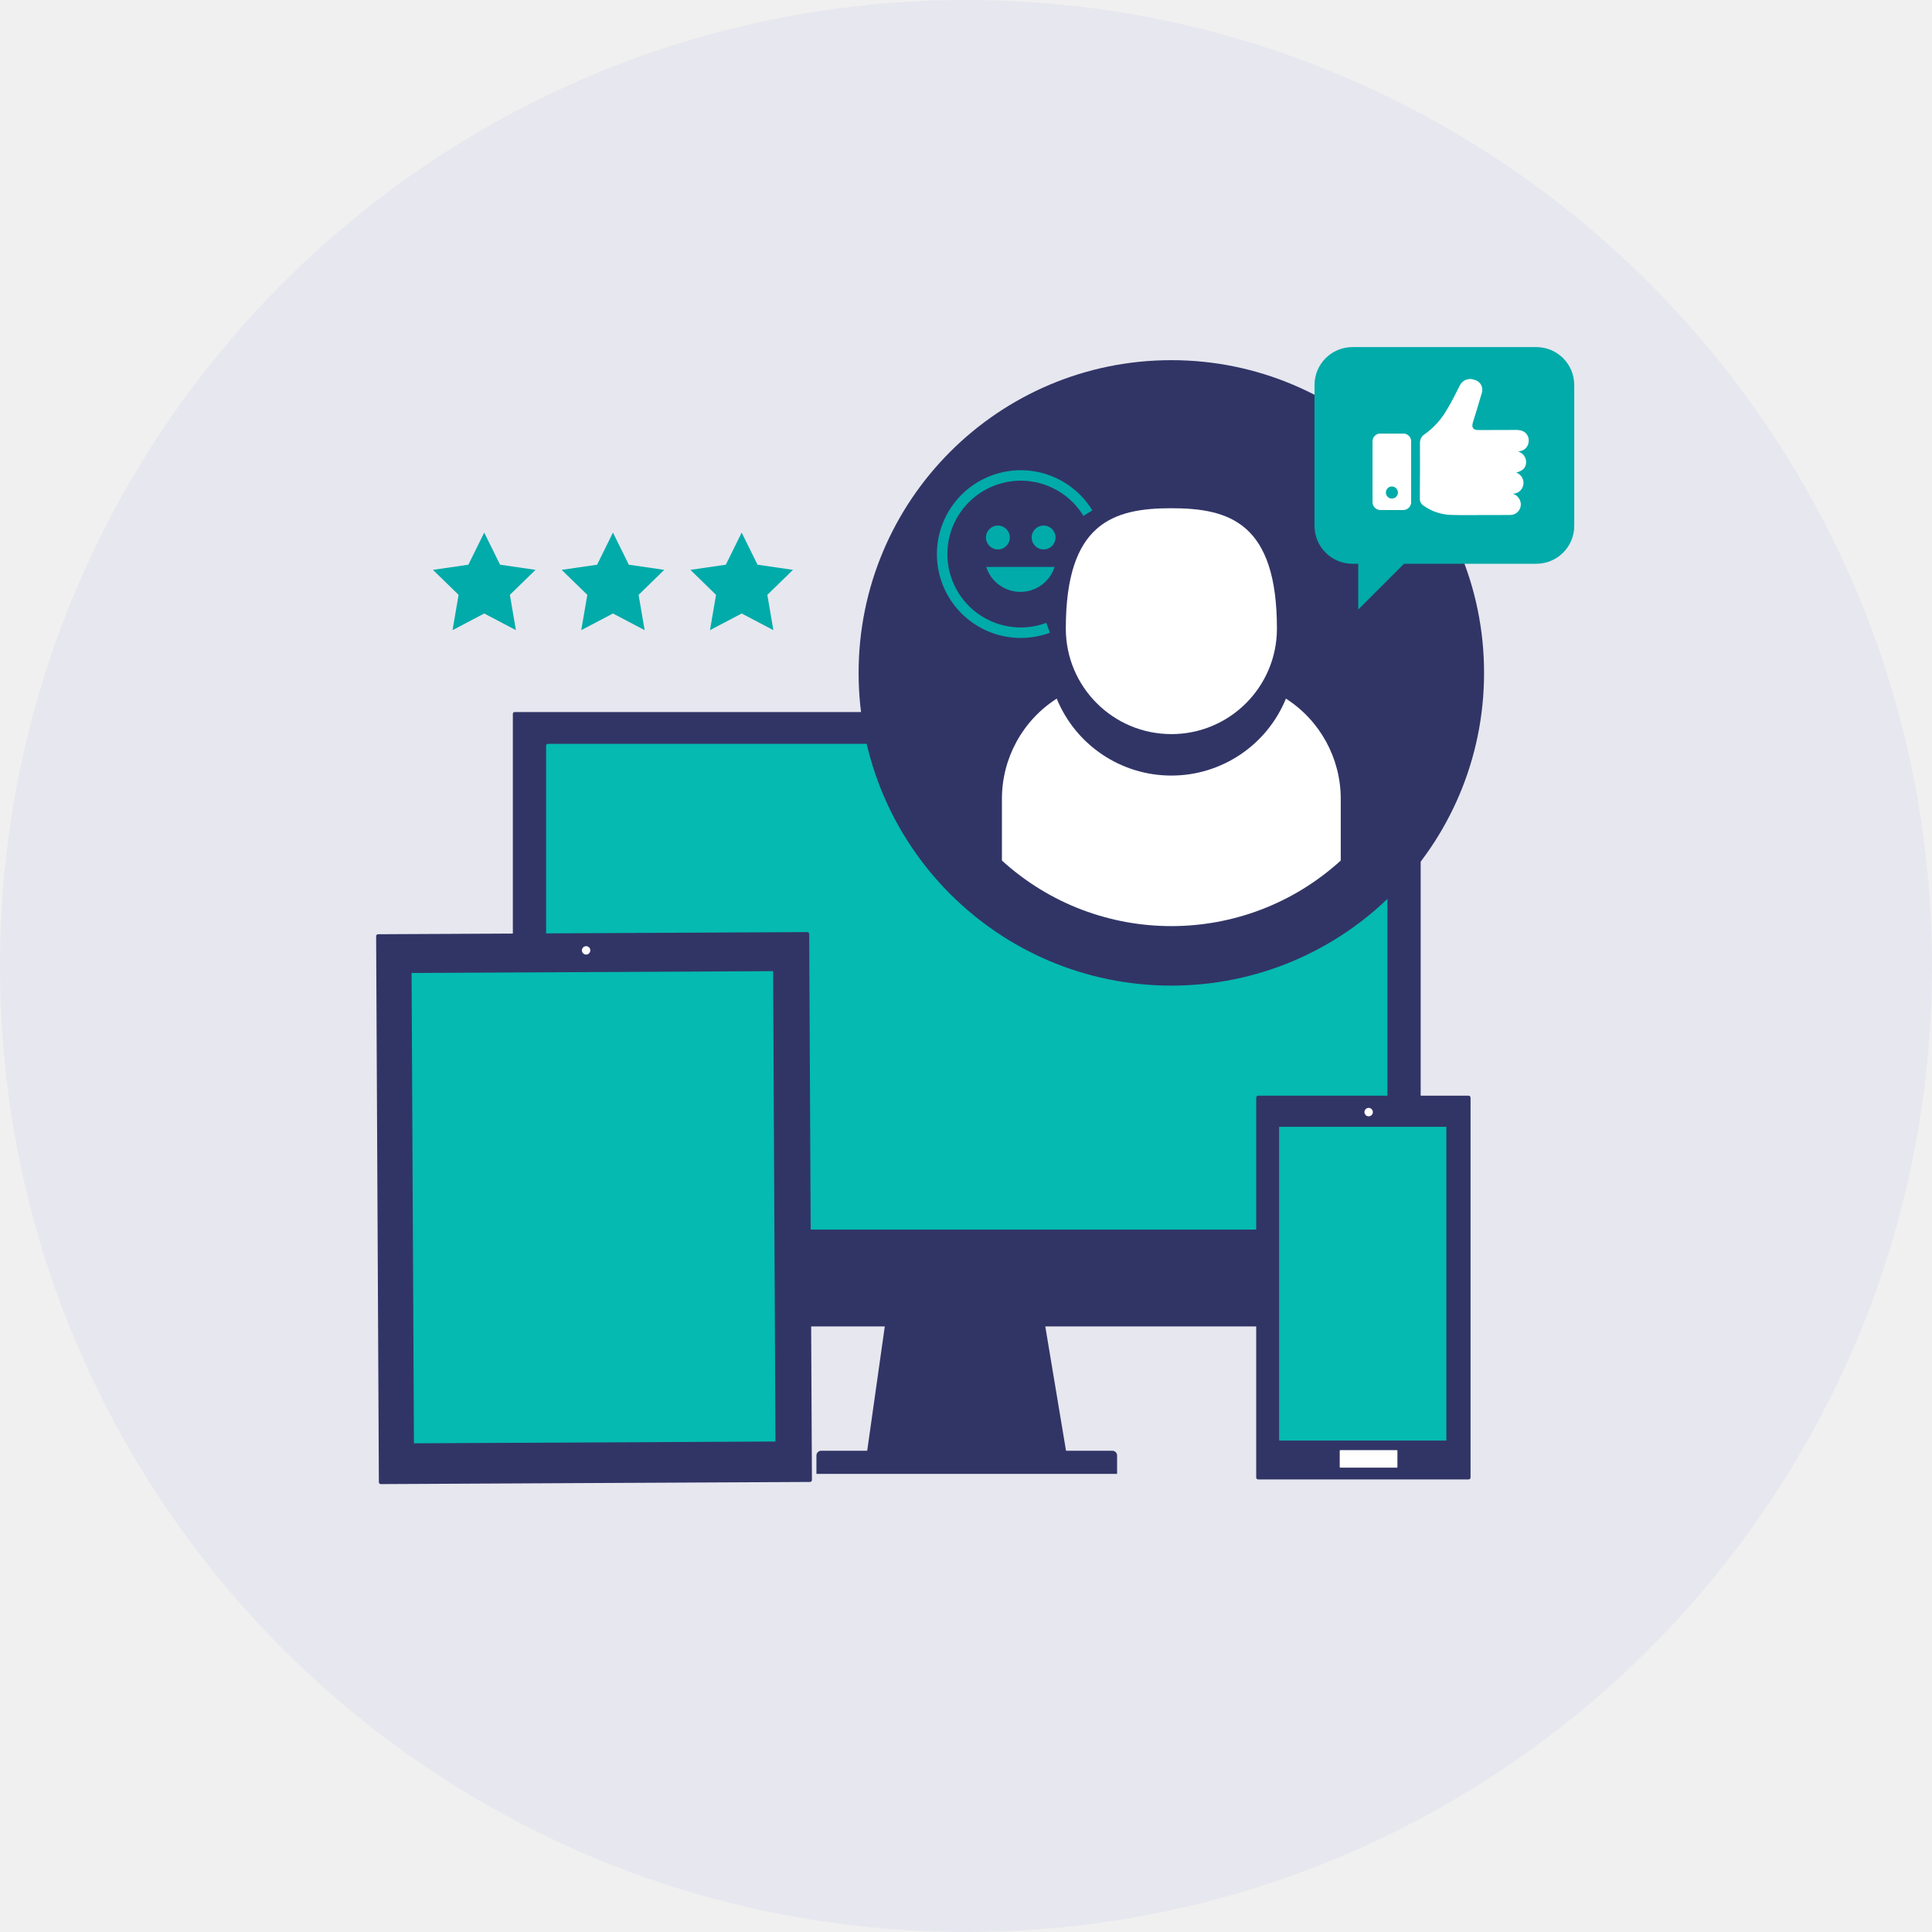
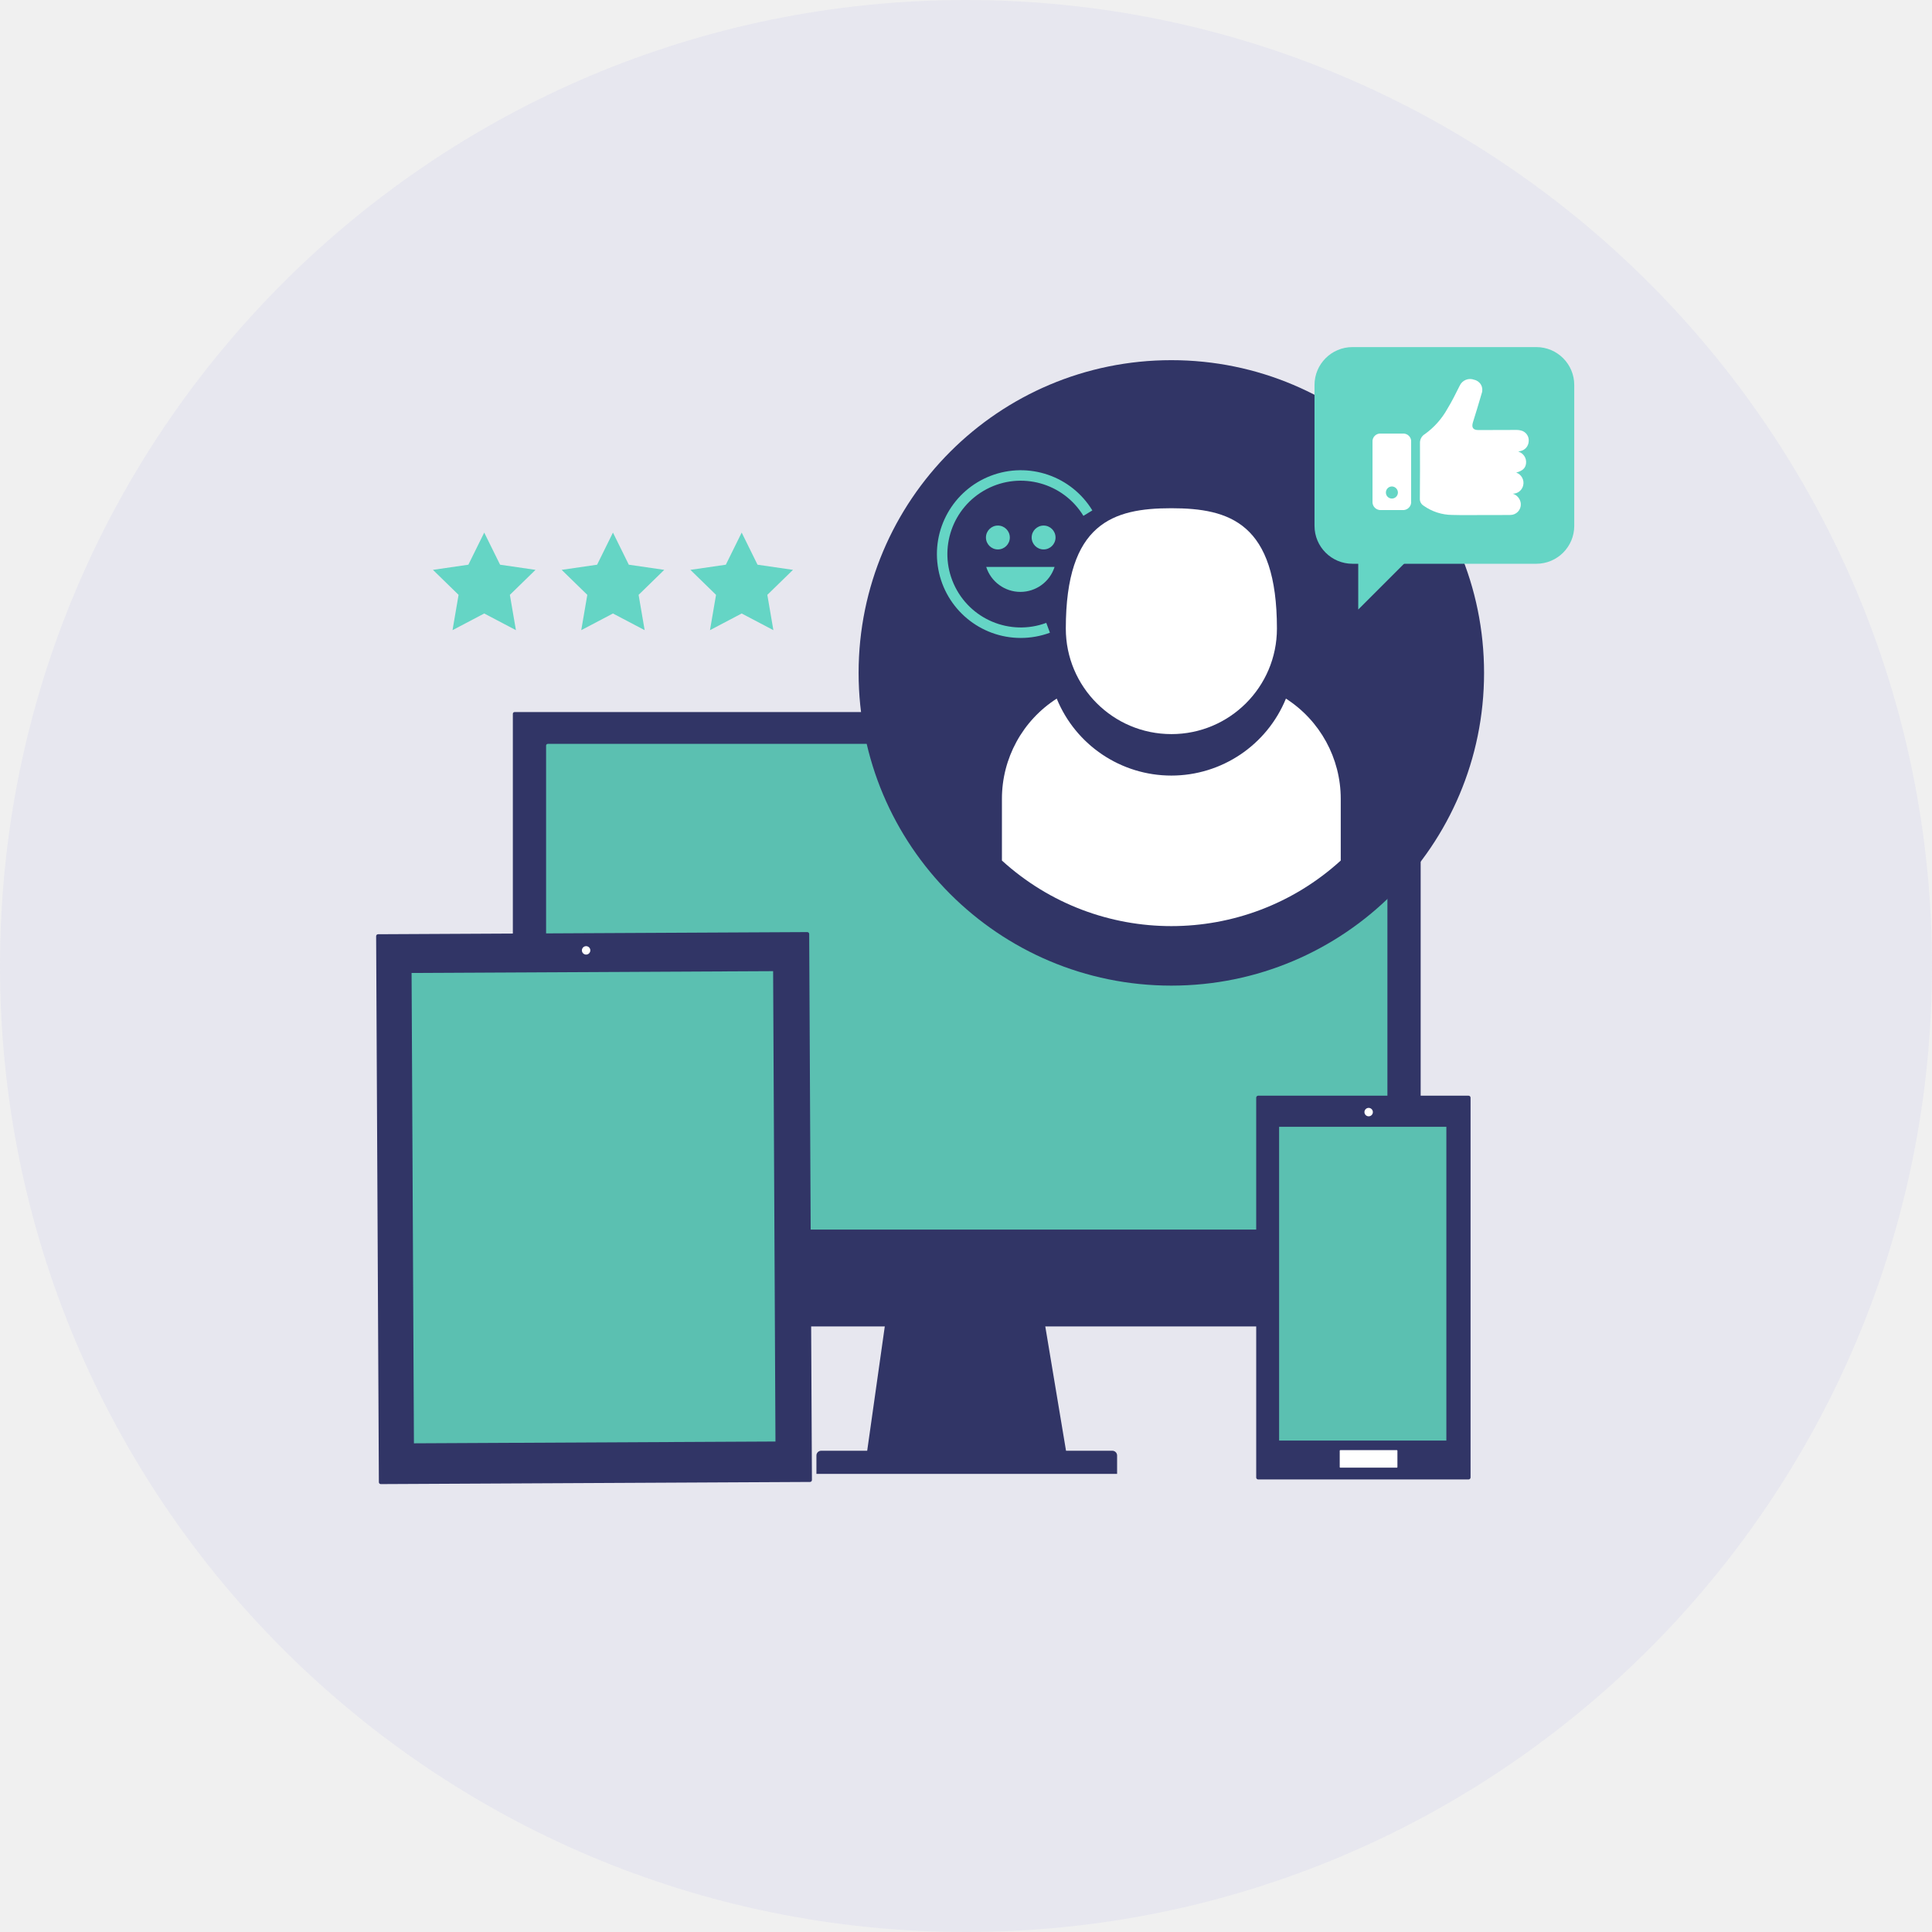
<svg xmlns="http://www.w3.org/2000/svg" width="407.61" height="407.613" viewBox="0 0 407.61 407.613">
  <g id="PICTO" transform="translate(-625.489 -437.933)">
    <path id="Tracé_17533" data-name="Tracé 17533" d="M829.3,437.933c112.558,0,203.8,91.249,203.8,203.807S941.85,845.546,829.3,845.546,625.489,754.3,625.489,641.739,716.738,437.933,829.3,437.933Z" transform="translate(0 0)" fill="#e7e7ef" />
    <g id="Groupe_1961" data-name="Groupe 1961" transform="translate(704.844 588.165)">
      <g id="Groupe_1958" data-name="Groupe 1958" transform="translate(28.846)">
        <path id="Tracé_17532" data-name="Tracé 17532" d="M722.112,560.411h-42.7l6.3-44.529h28.973Z" transform="translate(-604.997 -402.122)" fill="#313566" />
        <rect id="Rectangle_647" data-name="Rectangle 647" width="191.53" height="129.619" rx="0.362" fill="#313566" />
-         <rect id="Rectangle_648" data-name="Rectangle 648" width="177.501" height="102.475" rx="0.362" transform="translate(7.014 6.71)" fill="#04bab1" />
+         <rect id="Rectangle_648" data-name="Rectangle 648" width="177.501" height="102.475" rx="0.362" transform="translate(7.014 6.71)" fill="#5bc0b1" />
        <path id="Rectangle_649" data-name="Rectangle 649" d="M677.351,528.309H738.78a1.006,1.006,0,0,1,1.006,1.006h0v3.874H676.349v-3.874A1,1,0,0,1,677.351,528.309Z" transform="translate(-612.301 -372.462)" fill="#313566" />
      </g>
      <rect id="Rectangle_650" data-name="Rectangle 650" width="91.367" height="116.009" rx="0.404" transform="matrix(1, -0.005, 0.005, 1, 0, 46.875)" fill="#313566" />
-       <rect id="Rectangle_651" data-name="Rectangle 651" width="76.279" height="99.237" transform="translate(7.48 55.043) rotate(-0.286)" fill="#04bab1" />
+       <rect id="Rectangle_651" data-name="Rectangle 651" width="76.279" height="99.237" transform="translate(7.48 55.043) rotate(-0.286)" fill="#5bc0b1" />
      <g id="Groupe_1960" data-name="Groupe 1960" transform="translate(43.413 49.388)">
        <g id="Groupe_1959" data-name="Groupe 1959" transform="translate(142.265 31.549)">
          <rect id="Rectangle_652" data-name="Rectangle 652" width="45.225" height="80.967" rx="0.422" fill="#313566" />
-           <rect id="Rectangle_653" data-name="Rectangle 653" width="35.286" height="66.197" transform="translate(4.833 6.565)" fill="#04bab1" />
+           <rect id="Rectangle_653" data-name="Rectangle 653" width="35.286" height="66.197" transform="translate(4.833 6.565)" fill="#5bc0b1" />
        </g>
        <circle id="Ellipse_95" data-name="Ellipse 95" cx="0.889" cy="0.889" r="0.889" transform="translate(165.101 34.122)" fill="#fff" />
        <circle id="Ellipse_96" data-name="Ellipse 96" cx="0.889" cy="0.889" r="0.889" fill="#fff" />
        <rect id="Rectangle_654" data-name="Rectangle 654" width="12.172" height="3.693" rx="0.112" transform="translate(159.887 106.334)" fill="#fff" />
      </g>
    </g>
    <g id="PICTO-2" data-name="PICTO" transform="translate(806.638 513.921)">
      <path id="Tracé_17533-2" data-name="Tracé 17533" d="M744.954,460.37a65.979,65.979,0,1,1-65.977,65.98A65.979,65.979,0,0,1,744.954,460.37Z" transform="translate(-678.977 -460.37)" fill="#313566" />
    </g>
    <g id="Groupe_2020" data-name="Groupe 2020" transform="translate(836.875 545.16)">
      <path id="Tracé_17656" data-name="Tracé 17656" d="M747.826,481.456a26.122,26.122,0,0,1-48.359,0,25.108,25.108,0,0,0-11.562,21.15v13.015a53.091,53.091,0,0,0,71.484,0V502.6A25.119,25.119,0,0,0,747.826,481.456Z" transform="translate(-687.905 -441.29)" fill="#fff" />
      <g id="Groupe_4" data-name="Groupe 4" transform="translate(13.479)">
        <path id="Tracé_7" data-name="Tracé 7" d="M714.149,517.249A22.263,22.263,0,0,0,736.427,495v-.017c0-22.264-9.984-25.39-22.278-25.39s-22.264,3.126-22.264,25.39a22.265,22.265,0,0,0,22.264,22.264" transform="translate(-691.885 -469.594)" fill="#fff" />
      </g>
    </g>
    <g id="Groupe_2022" data-name="Groupe 2022" transform="translate(902.825 511.163)">
-       <rect id="Rectangle_668" data-name="Rectangle 668" width="54.799" height="45.713" rx="8" fill="#00aba9" />
-       <path id="Tracé_17657" data-name="Tracé 17657" d="M710.1,483.407V472.76H720.75" transform="translate(-700.875 -428.041)" fill="#00aba9" />
+       <rect id="Rectangle_668" data-name="Rectangle 668" width="54.799" height="45.713" rx="8" fill="#65D5C5" />
+       <path id="Tracé_17657" data-name="Tracé 17657" d="M710.1,483.407V472.76H720.75" transform="translate(-700.875 -428.041)" fill="#65D5C5" />
      <g id="Groupe_2021" data-name="Groupe 2021" transform="translate(12.223 6.743)">
        <path id="Tracé_17658" data-name="Tracé 17658" d="M733.549,485.739a2.419,2.419,0,0,1,1.693,2.113,2.22,2.22,0,0,1-2.259,2.371c-1.636.027-3.271.01-4.907.01-2.435,0-4.87.058-7.3-.017a10.555,10.555,0,0,1-6.073-1.968,1.651,1.651,0,0,1-.762-1.463q.051-5.842.024-11.684A2.125,2.125,0,0,1,715,473.158a16.273,16.273,0,0,0,4.714-5.27c.972-1.588,1.8-3.268,2.635-4.938a2.409,2.409,0,0,1,3.079-1.246A2.16,2.16,0,0,1,727,464.528c-.586,2.059-1.229,4.1-1.859,6.143-.335,1.084.017,1.636,1.141,1.636,2.669.007,5.334-.031,8-.024a3.725,3.725,0,0,1,1.311.217,2.142,2.142,0,0,1,1.307,2.259,2.171,2.171,0,0,1-1.656,1.958c-.149.041-.3.074-.545.135a2.3,2.3,0,0,1,1.639,2.554c-.142.979-.759,1.517-2.069,1.873a2.3,2.3,0,0,1,1.47,2.723A2.261,2.261,0,0,1,733.549,485.739Z" transform="translate(-703.94 -461.547)" fill="#fff" />
        <path id="Tracé_17659" data-name="Tracé 17659" d="M719.149,473.02c0,2.046.007,4.088,0,6.133a1.71,1.71,0,0,1-1.9,1.924q-2.189.01-4.379,0A1.694,1.694,0,0,1,711,479.238q-.02-6.248,0-12.5a1.645,1.645,0,0,1,1.842-1.788q2.251-.015,4.5,0a1.649,1.649,0,0,1,1.809,1.819C719.159,468.854,719.149,470.937,719.149,473.02Zm-5.324,4.389a1.257,1.257,0,0,0,1.273,1.246,1.279,1.279,0,0,0,1.263-1.267,1.3,1.3,0,0,0-1.311-1.287A1.281,1.281,0,0,0,713.825,477.409Z" transform="translate(-710.987 -453.443)" fill="#fff" />
      </g>
    </g>
-     <path id="Tracé_17660" data-name="Tracé 17660" d="M701.543,502.611A17.692,17.692,0,1,1,716.651,475.7l-1.886,1.151a15.481,15.481,0,1,0-7.833,22.579l.769,2.08A17.822,17.822,0,0,1,701.543,502.611Z" transform="translate(139.301 69.917)" fill="#00aba9" />
+     <path id="Tracé_17660" data-name="Tracé 17660" d="M701.543,502.611A17.692,17.692,0,1,1,716.651,475.7l-1.886,1.151a15.481,15.481,0,1,0-7.833,22.579l.769,2.08A17.822,17.822,0,0,1,701.543,502.611Z" transform="translate(139.301 69.917)" fill="#65D5C5" />
    <g id="Groupe_2023" data-name="Groupe 2023" transform="translate(833.504 548.815)">
-       <circle id="Ellipse_100" data-name="Ellipse 100" cx="2.519" cy="2.519" r="2.519" fill="#00aba9" />
-       <circle id="Ellipse_101" data-name="Ellipse 101" cx="2.519" cy="2.519" r="2.519" transform="translate(9.645)" fill="#00aba9" />
+       <circle id="Ellipse_100" data-name="Ellipse 100" cx="2.519" cy="2.519" r="2.519" fill="#65D5C5" />
+       <circle id="Ellipse_101" data-name="Ellipse 101" cx="2.519" cy="2.519" r="2.519" transform="translate(9.645)" fill="#65D5C5" />
    </g>
-     <path id="Tracé_17661" data-name="Tracé 17661" d="M663.281,471.111l3.344,6.776,7.478,1.087-5.411,5.274,1.277,7.448-6.688-3.516-6.688,3.516,1.277-7.448-5.411-5.274,7.478-1.087Z" transform="translate(64.37 79.187)" fill="#00aba9" />
-     <path id="Tracé_17662" data-name="Tracé 17662" d="M671.3,471.111l3.344,6.776,7.478,1.087-5.411,5.274,1.277,7.448-6.688-3.516-6.688,3.516,1.277-7.448-5.411-5.274,7.478-1.087Z" transform="translate(83.51 79.187)" fill="#00aba9" />
-     <path id="Tracé_17663" data-name="Tracé 17663" d="M679.319,471.111l3.344,6.776,7.478,1.087-5.411,5.274,1.277,7.448-6.688-3.516-6.688,3.516,1.277-7.448-5.411-5.274,7.477-1.087Z" transform="translate(102.65 79.187)" fill="#00aba9" />
-     <path id="Tracé_17664" data-name="Tracé 17664" d="M686.926,473.25a7.57,7.57,0,0,0,14.424,0Z" transform="translate(146.634 84.292)" fill="#00aba9" />
+     <path id="Tracé_17661" data-name="Tracé 17661" d="M663.281,471.111l3.344,6.776,7.478,1.087-5.411,5.274,1.277,7.448-6.688-3.516-6.688,3.516,1.277-7.448-5.411-5.274,7.478-1.087Z" transform="translate(64.37 79.187)" fill="#65D5C5" />
+     <path id="Tracé_17662" data-name="Tracé 17662" d="M671.3,471.111l3.344,6.776,7.478,1.087-5.411,5.274,1.277,7.448-6.688-3.516-6.688,3.516,1.277-7.448-5.411-5.274,7.478-1.087Z" transform="translate(83.51 79.187)" fill="#65D5C5" />
+     <path id="Tracé_17663" data-name="Tracé 17663" d="M679.319,471.111l3.344,6.776,7.478,1.087-5.411,5.274,1.277,7.448-6.688-3.516-6.688,3.516,1.277-7.448-5.411-5.274,7.477-1.087Z" transform="translate(102.65 79.187)" fill="#65D5C5" />
+     <path id="Tracé_17664" data-name="Tracé 17664" d="M686.926,473.25a7.57,7.57,0,0,0,14.424,0Z" transform="translate(146.634 84.292)" fill="#65D5C5" />
  </g>
</svg>
